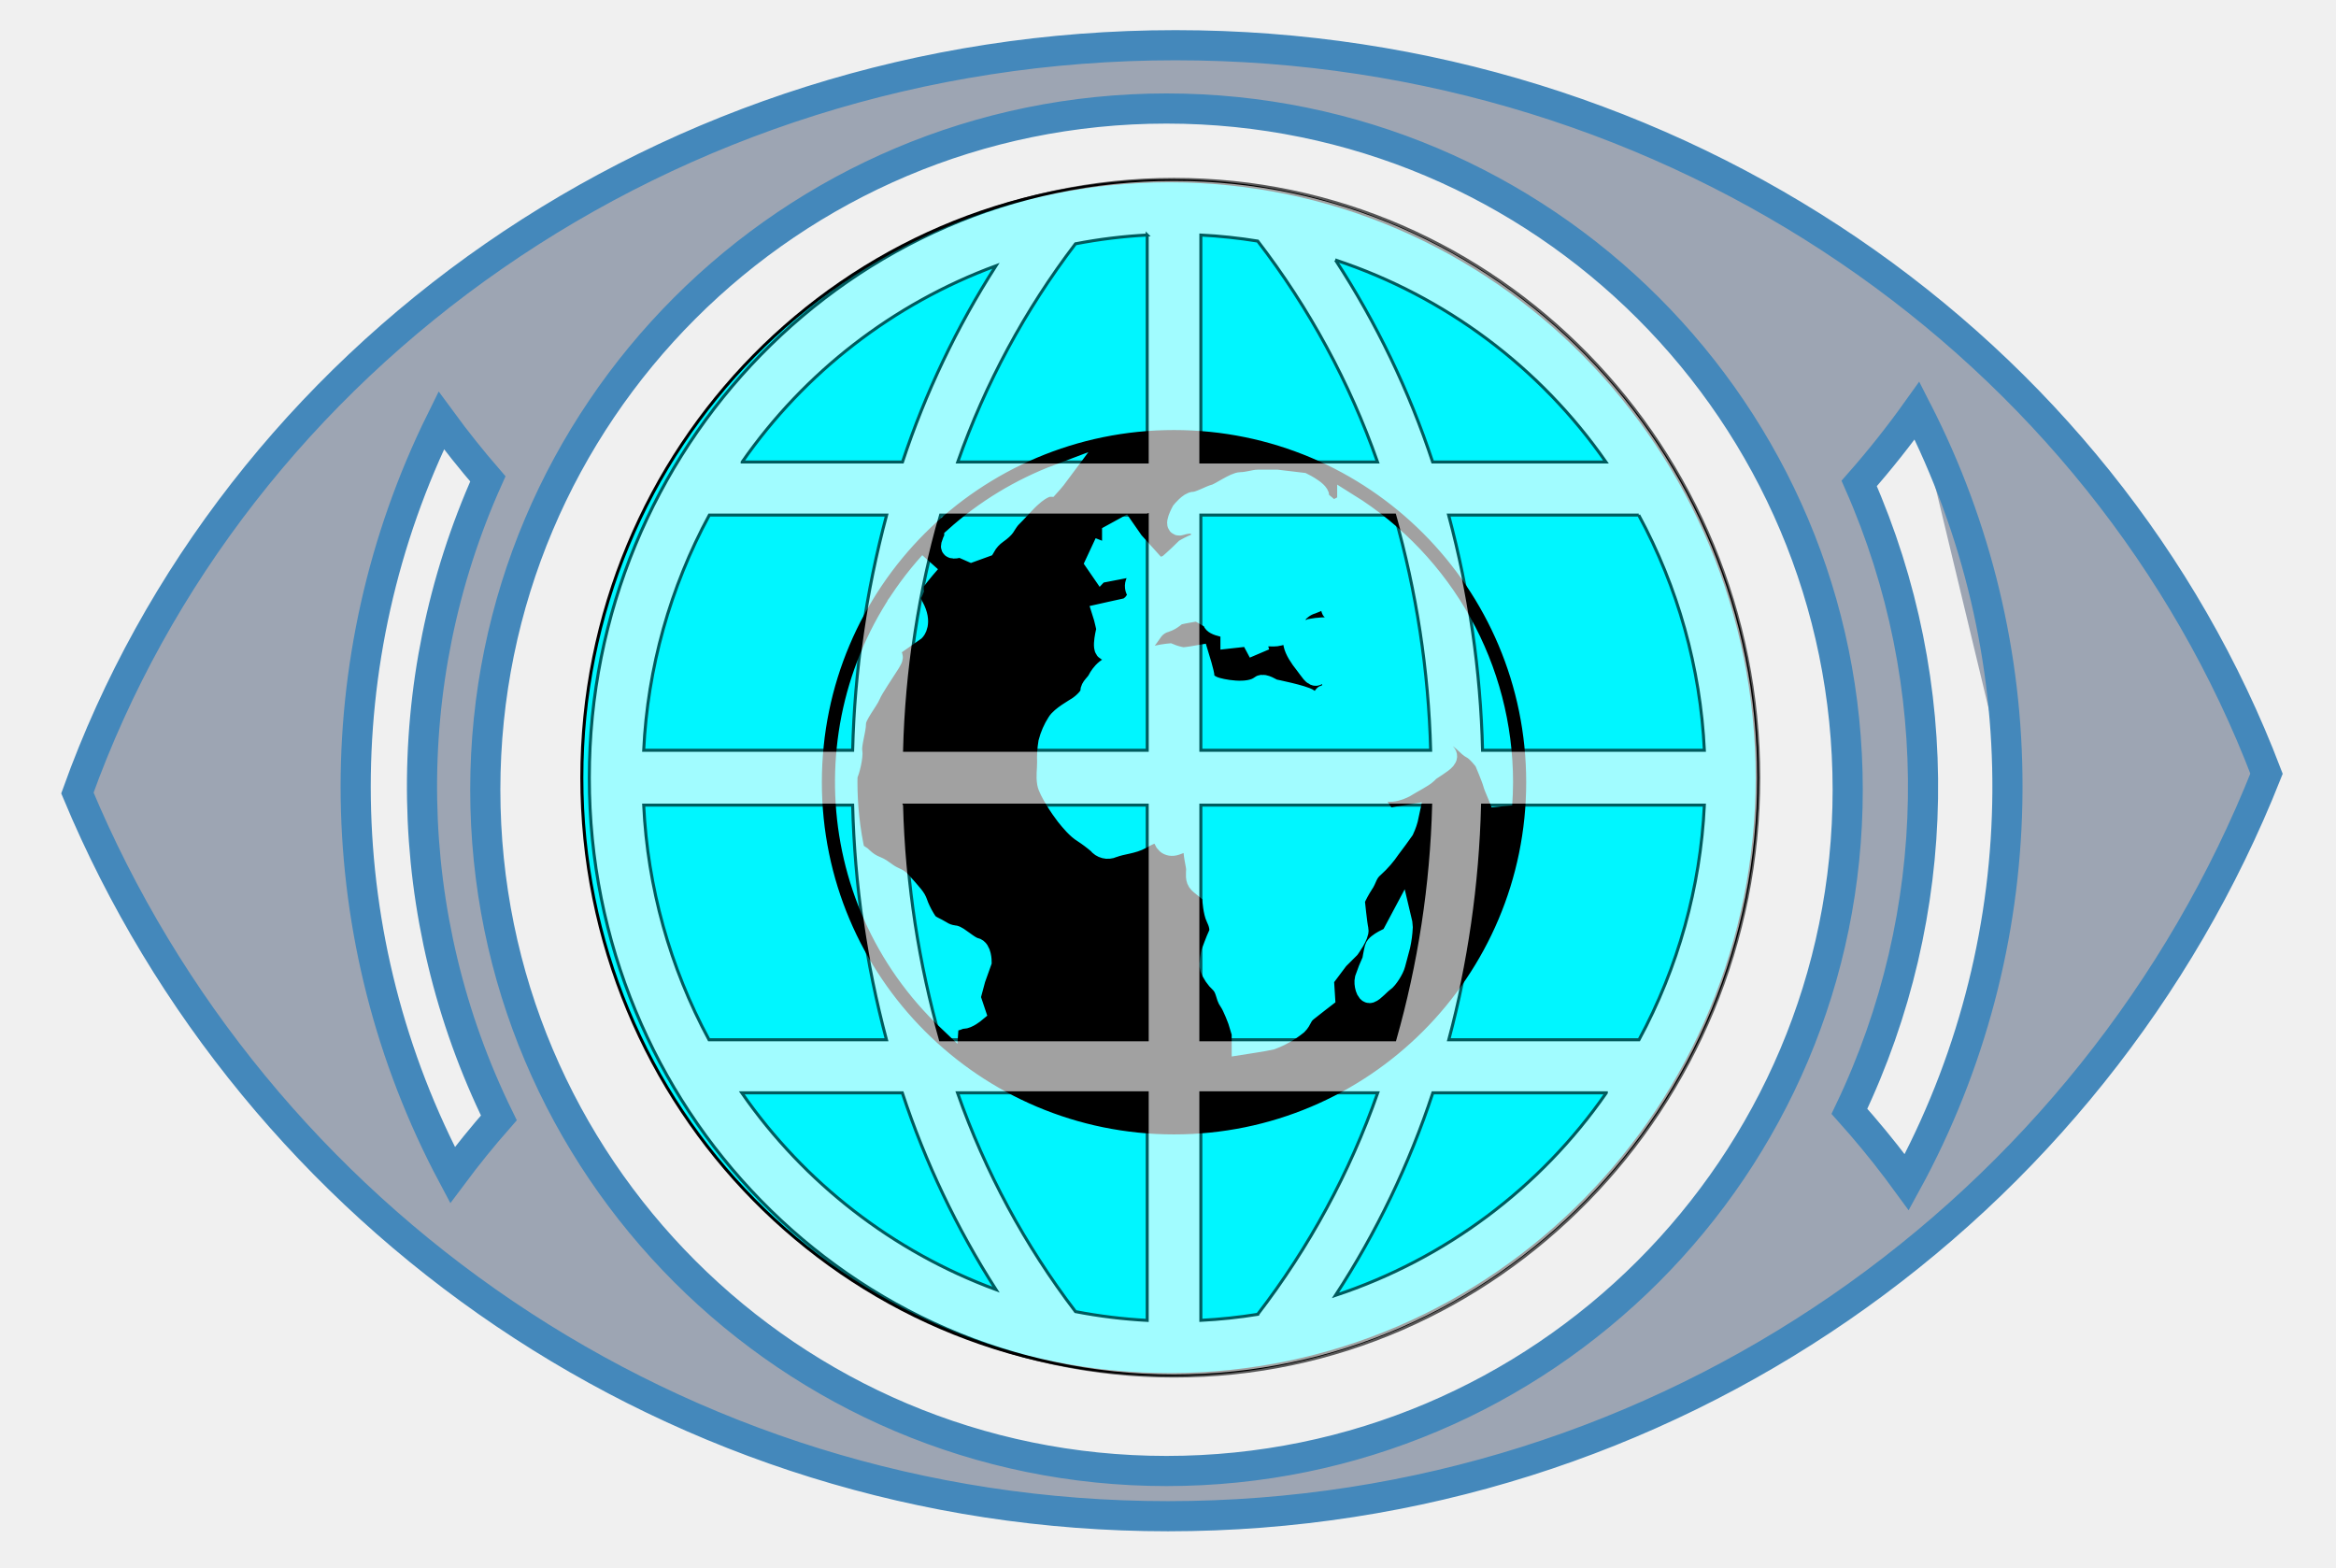
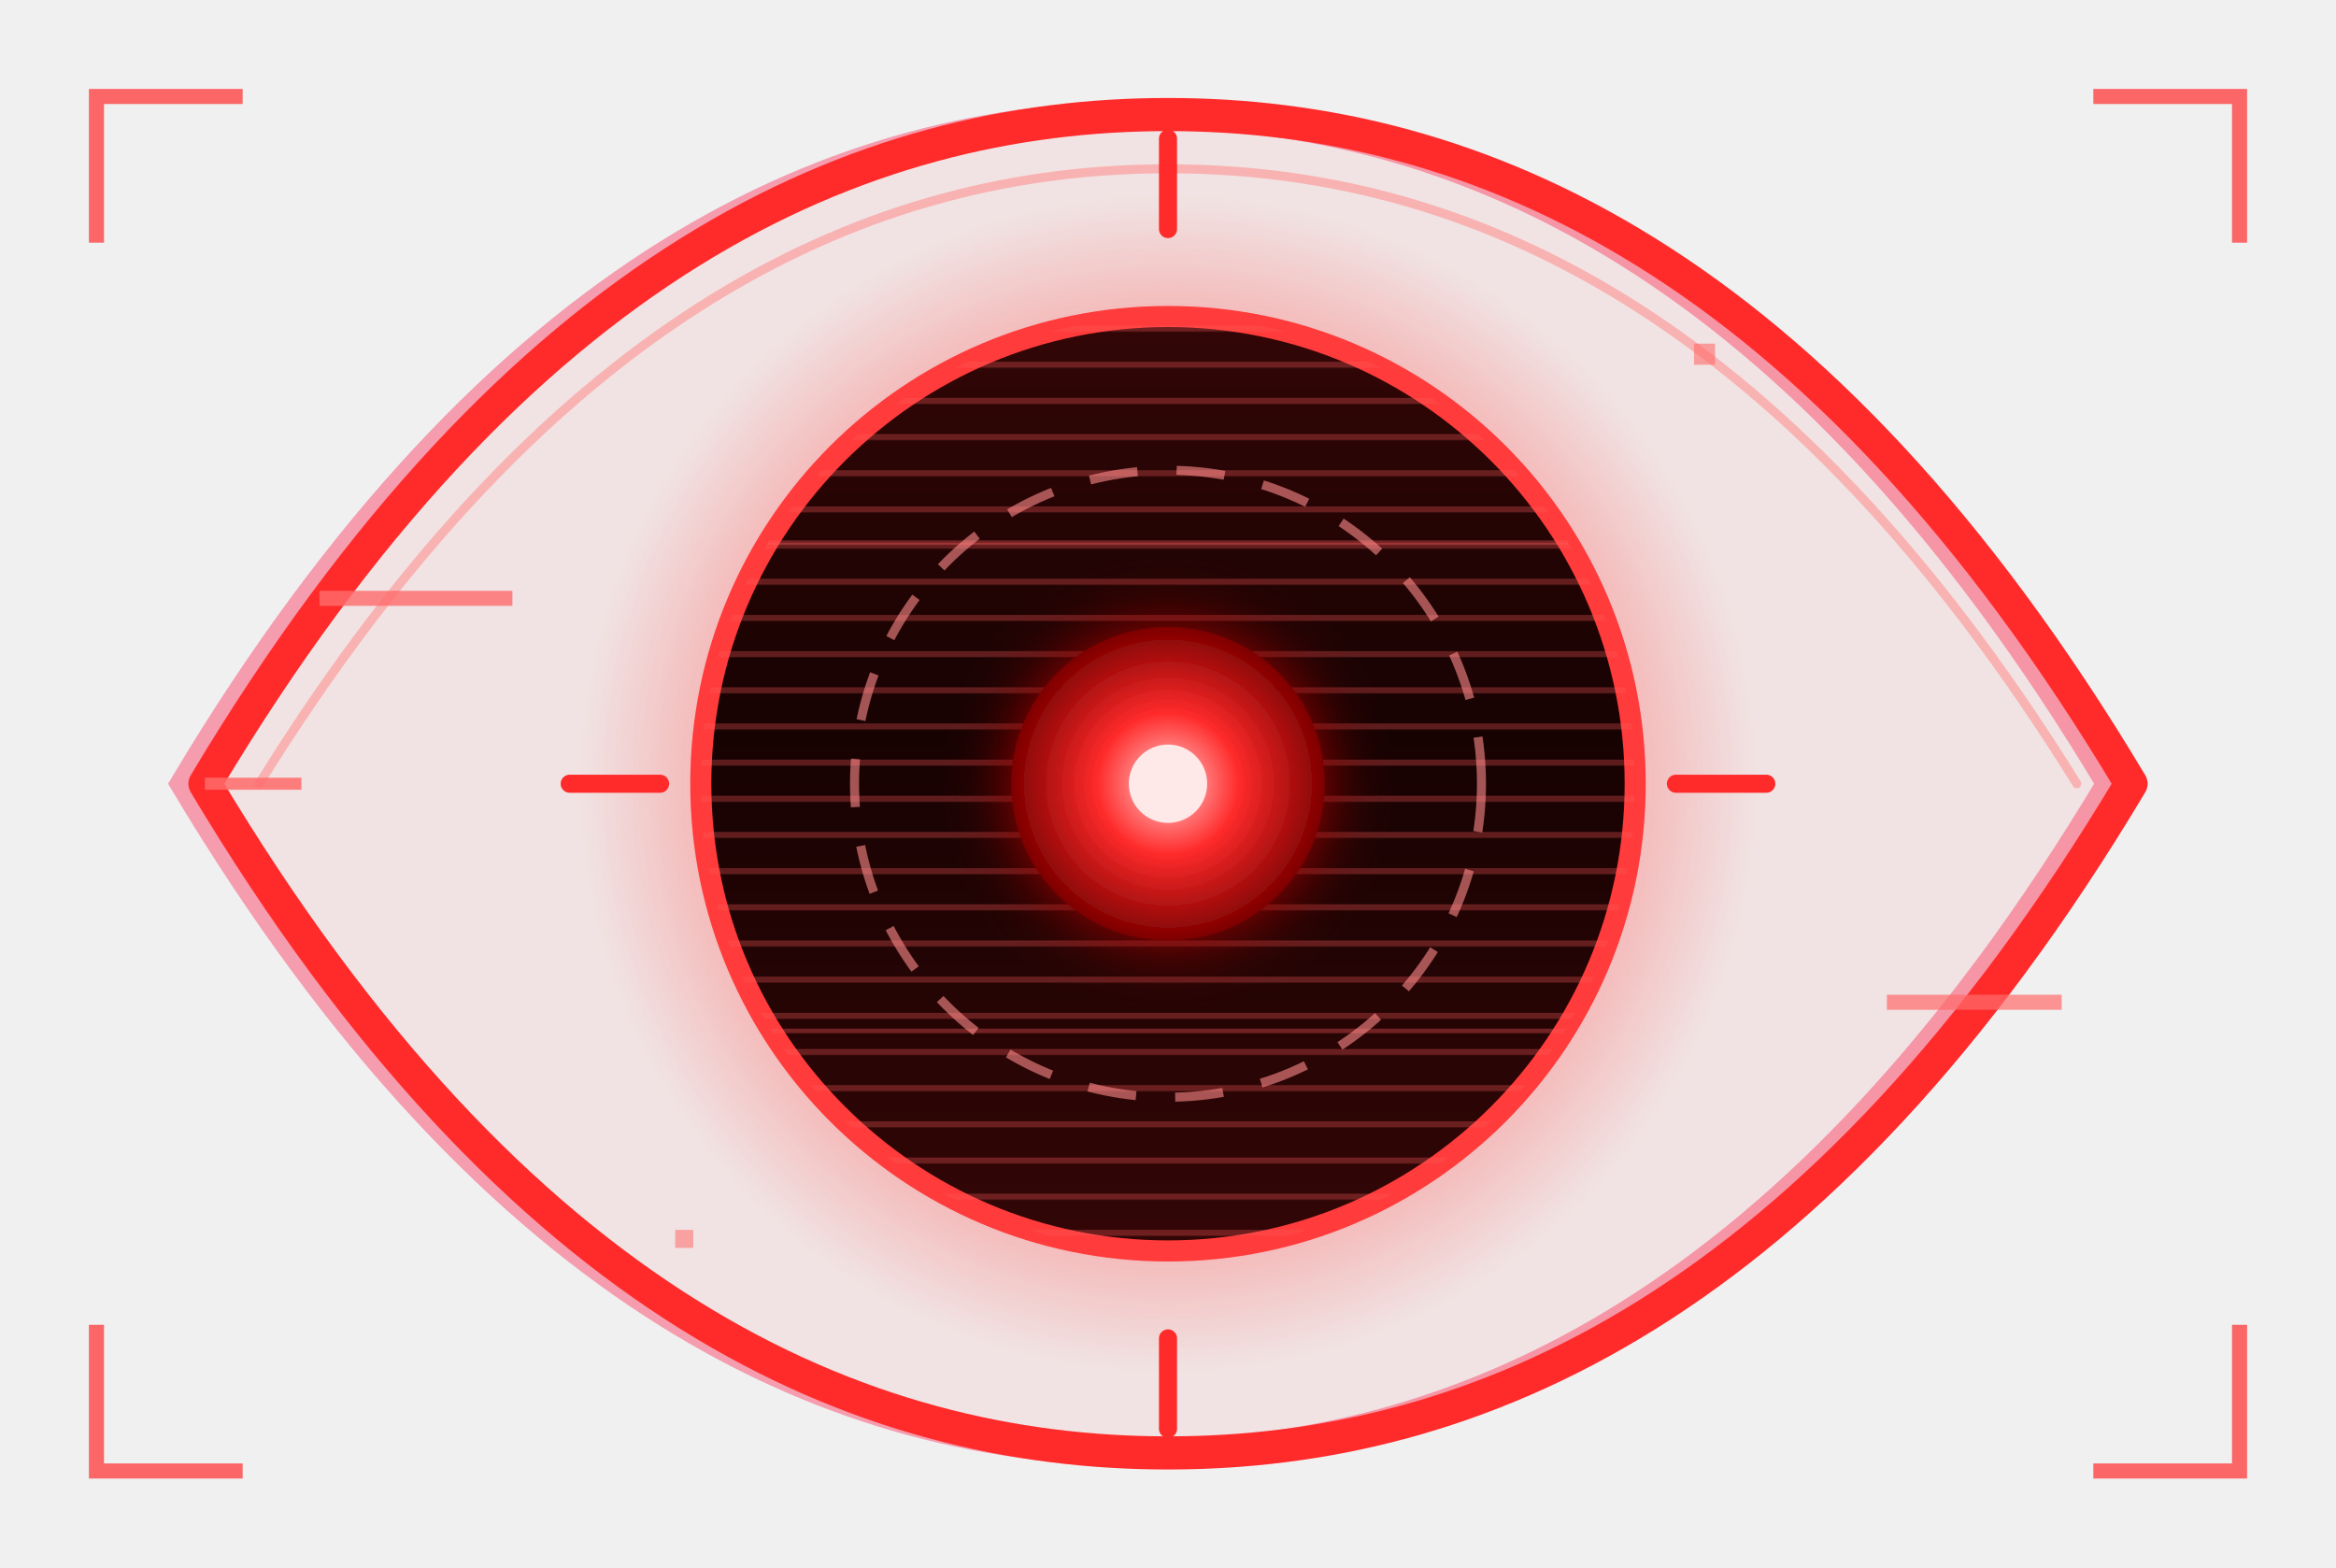
<svg xmlns="http://www.w3.org/2000/svg" viewBox="180 120 775 520" role="img" aria-labelledby="logo-title">
  <defs>
-     <style>
-       .cls-4 {
-         fill: #fff;
-       }
- 
-       .cls-2, .cls-4 {
-         stroke: #000;
-         stroke-width: 1px;
-       }
- 
-       .cls-1 {
-         fill: #4454727a;
-         stroke: #48b;
-         stroke-width: 10px;
-       }
- 
-       .cls-1, .cls-2, .cls-3, .cls-4 {
-         fill-rule: evenodd;
-       }
- 
-       .cls-2 {
-         fill: #00f6ff;
-       }
- 
-       .cls-3 {
-         stroke: #00f6ff;
-         stroke-linecap: round;
-         stroke-width: 6.99px;
-       }
- 
-       .cls-4 {
-         opacity: 0.63;
-       }
-     </style>
+     <linearGradient id="iris_fill" x1="0" y1="0" x2="0" y2="1">
+       <stop offset="0" stop-color="#330606" />
+       <stop offset="0.45" stop-color="#170202" />
+       <stop offset="1" stop-color="#330606" />
+     </linearGradient>
+     <radialGradient id="pupil_fill" cx="0.5" cy="0.5" r="0.5">
+       <stop offset="0" stop-color="#ffd0d0" />
+       <stop offset="0.45" stop-color="#ff2b2b" />
+       <stop offset="1" stop-color="#7d0000" />
+     </radialGradient>
+     <radialGradient id="hot_halo" cx="0.5" cy="0.5" r="0.5">
+       <stop offset="0.55" stop-color="#ff2b2b" stop-opacity="0.5" />
+       <stop offset="1" stop-color="#ff2b2b" stop-opacity="0" />
+     </radialGradient>
+     <pattern id="scanlines" width="10" height="12" patternUnits="userSpaceOnUse">
+       <rect width="10" height="2" y="0" fill="#ff5a5a" opacity="0.3" />
+     </pattern>
+     <clipPath id="iris_clip">
+       <circle cx="567.5" cy="380" r="155" />
+     </clipPath>
+     <filter id="pupil_glow" x="-60%" y="-60%" width="220%" height="220%">
+       <feGaussianBlur stdDeviation="11" result="blur" />
+       <feMerge>
+         <feMergeNode in="blur" />
+         <feMergeNode in="SourceGraphic" />
+       </feMerge>
+     </filter>
  </defs>
-   <path id="outer_eye" class="cls-1" d="M567.5,623c-163.183,0-303.026-99.084-361.823-239.922C257.508,238.76,401.037,135,570,135c166.451,0,308.222,100.7,361.954,241.667C874.771,520.905,733.152,623,567.5,623ZM567,156c124.816,0,226,101.184,226,226S691.816,608,567,608,341,506.816,341,382,442.184,156,567,156ZM816,256.213A272.836,272.836,0,0,1,846,381M793.574,488.677a249.545,249.545,0,0,0,3.239-208.3A303.384,303.384,0,0,0,816,256.213a274.468,274.468,0,0,1-1.516,252.475q-0.927,1.758-1.88,3.5-1.632-2.238-3.306-4.446Q801.826,497.884,793.574,488.677ZM345.5,490.85q-8.055,9.164-15.37,18.966a274.353,274.353,0,0,1-3.748-250.343q7.347,10.012,15.469,19.393A249.512,249.512,0,0,0,345.5,490.85Z" />
-   <path id="inner_eye" class="cls-2" d="M568,179.985c107.678,0,194.968,88.655,194.968,198.015S675.678,576.015,568,576.015,373.032,487.36,373.032,378,460.322,179.985,568,179.985Z" />
-   <path id="globe" class="cls-3" d="M569.5,499.831A120.331,120.331,0,1,1,689.831,379.5,120.33,120.33,0,0,1,569.5,499.831Zm65.1-50.585c1.225-.4,3.268-2.858,4.492-3.677s3.268-4.083,3.675-5.717,1.227-4.495,1.634-6.126a36.015,36.015,0,0,0,.818-6.135,14.639,14.639,0,0,0-.407-2.855l-3.266,6.127s-4.9,2.04-5.315,3.674-0.817,4.088-.817,4.088a61.248,61.248,0,0,0-2.45,6.133C632.554,446.388,633.372,449.66,634.6,449.246ZM461.011,377.072c0.72-1.105,1.928-6.276,1.6-7.894-0.411-2.037,1.225-6.94,1.225-9.392s4.083-7.358,4.9-9.4,4.491-7.349,6.535-10.623-0.4-2.038-2.449-.809,1.225-3.274,2.449-4.086,8.172-5.72,8.172-5.72,2.449-2.454-.409-7.762c-2.211-4.1,0-4.5,0-6.128a2.43,2.43,0,0,0-1.28-.223c2.129-2.952,4.408-5.788,6.811-8.512A108.871,108.871,0,0,0,494.612,458.6a0.454,0.454,0,0,1,.683-0.363c2.043,0.819,2.449-.4,4.085-0.4s4.086-2.043,4.086-2.043l-1.641-4.9,1.641-6.126,2.041-5.717s0-4.095-2.041-4.5-5.722-4.081-6.946-4.081a10.018,10.018,0,0,1-4.491-1.636c-1.227-.813-3.677-1.634-4.5-2.857a31.144,31.144,0,0,1-2.858-5.314c-0.816-2.039-.409-2.039-3.681-5.715s-2.452-2.863-4.9-4.093-3.265-2.443-5.308-3.263a13.378,13.378,0,0,1-4.5-2.857,4.884,4.884,0,0,0-2.711-1.519,110.041,110.041,0,0,1-2.595-23.808C460.98,378.618,461,377.84,461.011,377.072Zm35.743-78.7a13.8,13.8,0,0,0-1.051,2.589c-0.408,1.638,2.864.416,2.864,0.416L502.239,303l4.5-1.631a13.741,13.741,0,0,1,4.083-4.5c2.857-2.043,2.454-2.452,3.677-4.084s0-.006,5.314-5.732,8.167-5.718,8.167-5.718,1.915-2.1,3.244-3.895A108.986,108.986,0,0,0,496.754,298.368Zm41.024,56.1c-1.224.82-5.715,3.272-6.944,5.315a22.681,22.681,0,0,0-2.859,6.535,31.042,31.042,0,0,0-.408,6.538c0,2.854-.41,4.5,0,6.949s4.5,8.568,6.128,10.623c1.63,2.038,3.674,4.483,5.719,5.713a47.235,47.235,0,0,1,4.9,3.674,4.03,4.03,0,0,0,4.9,1.223c3.272-1.223,6.538-1.223,9.4-2.853s7.353-3.685,7.353-1.231,1.632,4.084,4.082,3.272,6.539-2.858,6.13,0S577,406.764,577,408.4s-0.4,3.265.818,4.495,4.5,3.265,4.5,4.49,0.409,5.311,1.229,6.946,1.639,4.08.823,5.724-2.434,6.123-2.434,6.123-0.779,3.676-.37,4.9a12.683,12.683,0,0,0,3.332,4.906c2.043,2.042,1.771,4.492,2.994,6.124s2.993,6.539,2.993,6.539l1.236,4.088v3.677s7.966-1.231,9.591-1.64a30.673,30.673,0,0,0,8.618-4.9c1.636-1.632,1.311-2.856,3.349-4.488s5.762-4.5,5.762-4.5l-0.387-6.126,4.914-6.544,3.684-3.677s3.267-4.484,2.865-6.128c-0.413-1.628-1.231-9.8-1.231-9.8a37.972,37.972,0,0,1,2.863-5.313c1.224-1.634,1.227-3.678,3.679-5.719a33.109,33.109,0,0,0,5.306-6.126c1.229-1.634,3.681-4.9,4.5-6.127a21.871,21.871,0,0,0,1.635-4.894l-7.355,1.216c-2.45-4.082-9.392-13.073-10.621-15.112a37.04,37.04,0,0,1-2.861-7.76c-0.4-1.634-2.445-6.131-2.856-7.356s-3.27-4.908-4.088-6.128-3.675-2.043-5.309-3.268-11.843-3.27-11.843-3.27-3.129-1.991-4.088-1.226c-4.083,3.269-13.48,1.226-15.523.415s-3.269-2.041-3.269-3.272-1.835-7.143-1.835-7.143-3.985.705-5.213,0.705a20.333,20.333,0,0,1-4.442-1.276s-4.055.379-5.693,1.2a61.205,61.205,0,0,1-6.115,2.438,36.488,36.488,0,0,1-4.488.814c-3.671-1.636-6.529,2.45-7.352,4.079s-2.445,2.454-2.445,4.084S539,353.659,537.778,354.471Zm18.191-54.739-3.128-4.5-3.727,2.045V304.5l-3.839-1.5-1.715,3.674,1.685,2.452L549.114,305v4.129l8.478-1.636,3.164-2.449Zm71.15-12.676c-1.669.869-4.808,3.094-6,1.894-1.227-1.218-4.086-3.423-4.086-3.423,2.448-1.636-4.9-5.212-4.9-5.212l-8.576-1.022h-6.125c-1.227,0-3.681.825-5.723,0.825s-6.943,3.583-8.577,3.994-5.314,2.5-6.944,2.5-4.088,3.086-4.088,3.086-2.856,5.218-.4,4.4,5.717-.858,6.122.367,1.227,3.242,1.636,4.471,6.131,1.618,6.131,1.618a18.551,18.551,0,0,1,2.038-3.683c1.227-1.634,2.452-3.675,2.452-3.675s2.044,4.082,2.452,5.3-0.818,4.908-.818,4.908-4.491,2.852-5.716,2.852-8.175-6.126-8.175-6.126a25.4,25.4,0,0,0-4.489,2.043c-2.856,2.861-5.717,5.31-5.717,5.31a17.057,17.057,0,0,0-4.081,2.046c-1.629,1.222-5.138,1.487-6.117,2.854-2.039,2.863.84,4.9,0.84,4.9l-2.408,3.271-1.548,1.225-5.553,1.221-2.751.616c0.4,1.227,1.258,5.105,1.258,5.105s-1.87,6.943,0,6.943c0,0,4.276,1.64,5.5,1.64s2.625,0.4,4.265-1.227a59.861,59.861,0,0,0,5.156-6.538,8.047,8.047,0,0,1,4.49-3.267c2.454-.82,3-2.047,4.231-2.452s6.47-1.229,6.47-1.229,3.709,2.043,4.932,2.861c0.573,0.386-1.393,1.658,6.086,2.907V331.6l3.7-.411-4.207-3.264-0.44-.1-4.778-4.8-0.419-3.672s4.861,2.862,6.493,3.672a43.671,43.671,0,0,1,4.81,3.272l1.783,5.719,2.4,4.5s-1.87-5.722,0-5.722c0,0,5.158.405,6.381,0a36.253,36.253,0,0,0,5.237-1.632c1.636-.815-0.648-3.68.986-5.721a10.385,10.385,0,0,1,4.981-3.27c1.23-.405,5.35-2.447,5.35-2.447l4.522,0.82c-2.041,1.627-4.486,4.077-2.85,3.676s5.313,1.63,6.949,2.855,0.413,4.087.413,4.087-4.5-.411-7.355-0.815a29.263,29.263,0,0,0-7.351.4l-3.677,2.043s-2.454.816-2.045,2.861,2.045,4.5,3.679,6.535,2.858,4.5,4.085,3.675,5.309-3.265,5.309-3.265a12.784,12.784,0,0,0-.409,4.9,30.6,30.6,0,0,1,.409,4.9s-4.082,0-2.861.822,2.967,3.905,3.681,4.9c4.083,5.717,12.664,18.383,13.482,20.015s0.44,4.126,1.631,5.31c2.454,2.45,7.352,0,8.578-.817s5.311-2.863,6.536-4.082,0.818-.822,3.272-2.454,4.079-2.856,2.859-4.085-3.68-5.725-3.68-5.725c-3.676.825-7.351-1.222-7.351-2.445s-3.269-6.124-3.269-6.124,0.407-.82,3.269.809,5.306,4.908,7.759,4.908,3.678,0.819,6.537,2.453,4.085,3.672,5.719,4.492,4.086,4.086,4.086,4.086,2.447,5.715,2.859,7.358c0.358,1.421,2.277,5.345,2.754,7.132,0.166-2.461.281-4.937,0.281-7.44A108.8,108.8,0,0,0,627.119,287.056ZM548.884,304.5l0.333,0.133-0.333.365v-0.5Z" />
-   <path id="globe_cage" class="cls-4" d="M569.5,576.491c-106.968,0-193.988-89.044-193.988-198.491S462.532,179.509,569.5,179.509,763.488,268.553,763.488,378,676.468,576.491,569.5,576.491ZM578.4,368.9h76.237a314.2,314.2,0,0,0-11.945-78.026H578.4V368.9ZM654.634,387.1H578.4V464.94h64.345A314.251,314.251,0,0,0,654.634,387.1Zm90.813,0H671.861a333.4,333.4,0,0,1-11.206,77.836h63.112A182.117,182.117,0,0,0,745.447,387.1Zm-32.528,95.444H655.363a288.421,288.421,0,0,1-32.3,67.191A177.214,177.214,0,0,0,712.919,482.548Zm-115.67,73.48a263.416,263.416,0,0,0,39.828-73.48H578.4v75.476A173.846,173.846,0,0,0,597.249,556.028ZM560.6,558.036V482.548H497.674a263.837,263.837,0,0,0,39.135,72.575A174.279,174.279,0,0,0,560.6,558.036ZM510.434,547.83a289.038,289.038,0,0,1-31.078-65.282H426.1A177.5,177.5,0,0,0,510.434,547.83Zm-95.208-82.89H474.1A333.353,333.353,0,0,1,462.878,387.1H393.555A182.127,182.127,0,0,0,415.226,464.94ZM393.555,368.9h69.323a333.4,333.4,0,0,1,11.268-78.026H415.332A182.13,182.13,0,0,0,393.555,368.9Zm32.676-95.633h53.185a289.064,289.064,0,0,1,31-65.087A177.487,177.487,0,0,0,426.231,273.263Zm134.372-75.3a174.068,174.068,0,0,0-23.8,2.914,263.8,263.8,0,0,0-39.06,72.384H560.6v-75.3Zm0,92.905H492.051A314.088,314.088,0,0,0,480.106,368.9h80.5V290.87Zm-80.5,96.234A314.1,314.1,0,0,0,492,464.94h68.6V387.1h-80.5ZM578.4,197.977v75.286h58.612a263.412,263.412,0,0,0-39.751-73.289A174.011,174.011,0,0,0,578.4,197.977Zm44.672,8.286a288.6,288.6,0,0,1,32.231,67h57.491A177.213,177.213,0,0,0,623.069,206.263Zm100.6,84.607H660.6A333.3,333.3,0,0,1,671.861,368.9h73.586A182.129,182.129,0,0,0,723.667,290.87Z" />
+   <g fill="none" stroke="#ff2b2b" stroke-width="5" stroke-linecap="square" opacity="0.7">
+     <path d="M212,198 L212,152 L258,152" />
+     <path d="M877,152 L923,152 L923,198" />
+     <path d="M212,562 L212,608 L258,608" />
+     <path d="M877,608 L923,608 L923,562" />
+   </g>
+   <path d="M248,380 C352,206 466,158 567.5,158 C669,158 783,206 887,380 C783,554 669,602 567.5,602 C466,602 352,554 248,380 Z" fill="none" stroke="#ff0033" stroke-width="9" opacity="0.35" transform="translate(-7 0)" />
+   <g id="eye_shell">
+     <path id="outer_eye" d="M248,380 C352,206 466,158 567.5,158 C669,158 783,206 887,380 C783,554 669,602 567.5,602 C466,602 352,554 248,380 Z" fill="#ff2b2b" fill-opacity="0.07" stroke="#ff2b2b" stroke-width="11" stroke-linejoin="round" />
+     <path d="M266,380 C364,222 470,176 567.5,176 C665,176 771,222 869,380" fill="none" stroke="#ff8a8a" stroke-width="3" stroke-linecap="round" opacity="0.55" />
+   </g>
+   <g id="globe">
+     <circle cx="567.5" cy="380" r="196" fill="url(#hot_halo)" />
+     <circle cx="567.5" cy="380" r="155" fill="url(#iris_fill)" stroke="#ff3b3b" stroke-width="7" />
+     <g clip-path="url(#iris_clip)">
+       <rect x="412" y="225" width="311" height="310" fill="url(#scanlines)" />
+       <path d="M412,300 L723,300" stroke="#ff5a5a" stroke-width="1.5" opacity="0.35" />
+       <path d="M412,462 L723,462" stroke="#ff5a5a" stroke-width="1.5" opacity="0.35" />
+     </g>
+     <circle cx="567.5" cy="380" r="104" fill="none" stroke="#ff8a8a" stroke-width="3" stroke-dasharray="16 13" opacity="0.6" />
+     <circle id="inner_eye" cx="567.5" cy="380" r="52" fill="url(#pupil_fill)" filter="url(#pupil_glow)" />
+     <circle cx="567.5" cy="380" r="13" fill="#ffe8e8" />
+   </g>
+   <g id="globe_cage" fill="none" stroke="#ff2b2b" stroke-width="6" stroke-linecap="round">
+     <path d="M567.5,196 L567.5,166" />
+     <path d="M567.5,594 L567.5,564" />
+     <path d="M399,380 L369,380" />
+     <path d="M766,380 L736,380" />
+   </g>
+   <g fill="#ff6b6b">
+     <rect x="286" y="316" width="64" height="5" opacity="0.8" />
+     <rect x="806" y="450" width="58" height="5" opacity="0.7" />
+     <rect x="248" y="378" width="32" height="4" opacity="0.85" />
+     <rect x="742" y="234" width="7" height="7" opacity="0.6" />
+     <rect x="404" y="528" width="6" height="6" opacity="0.55" />
+   </g>
</svg>
